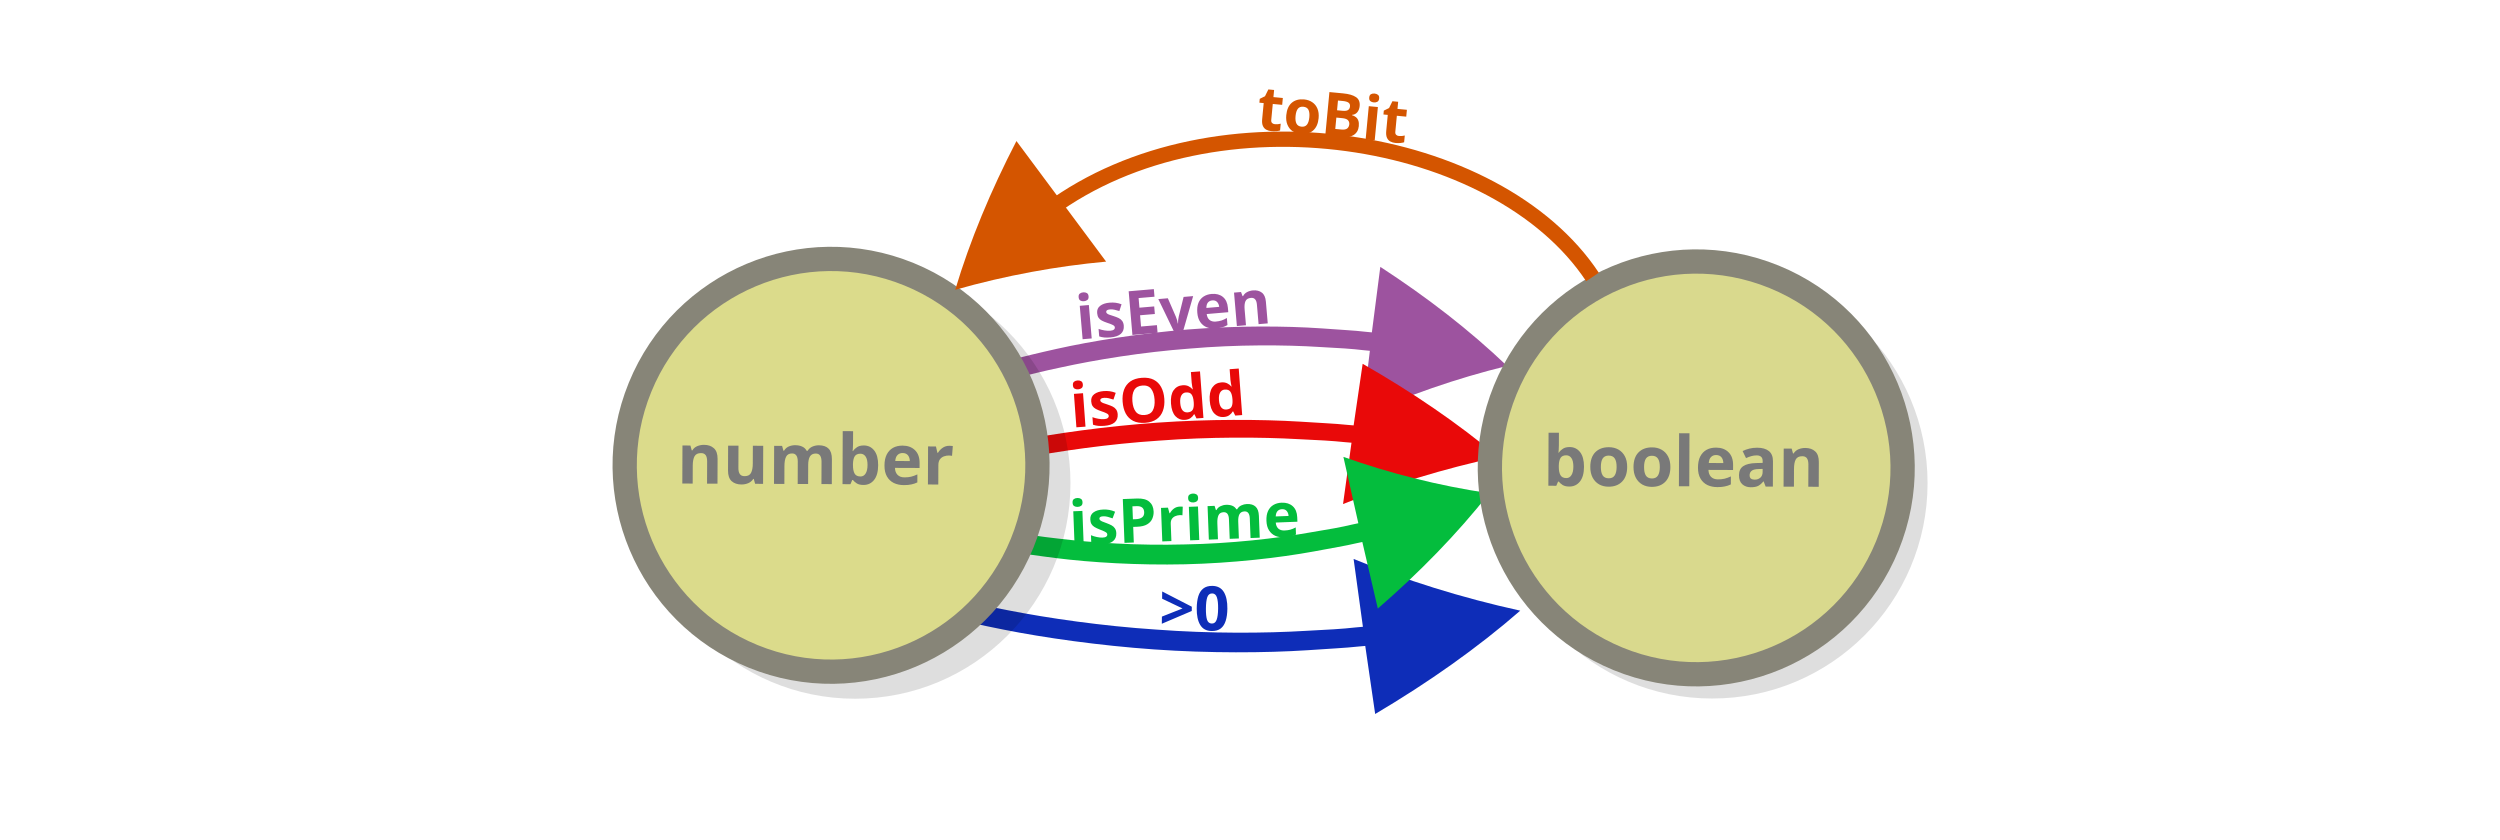
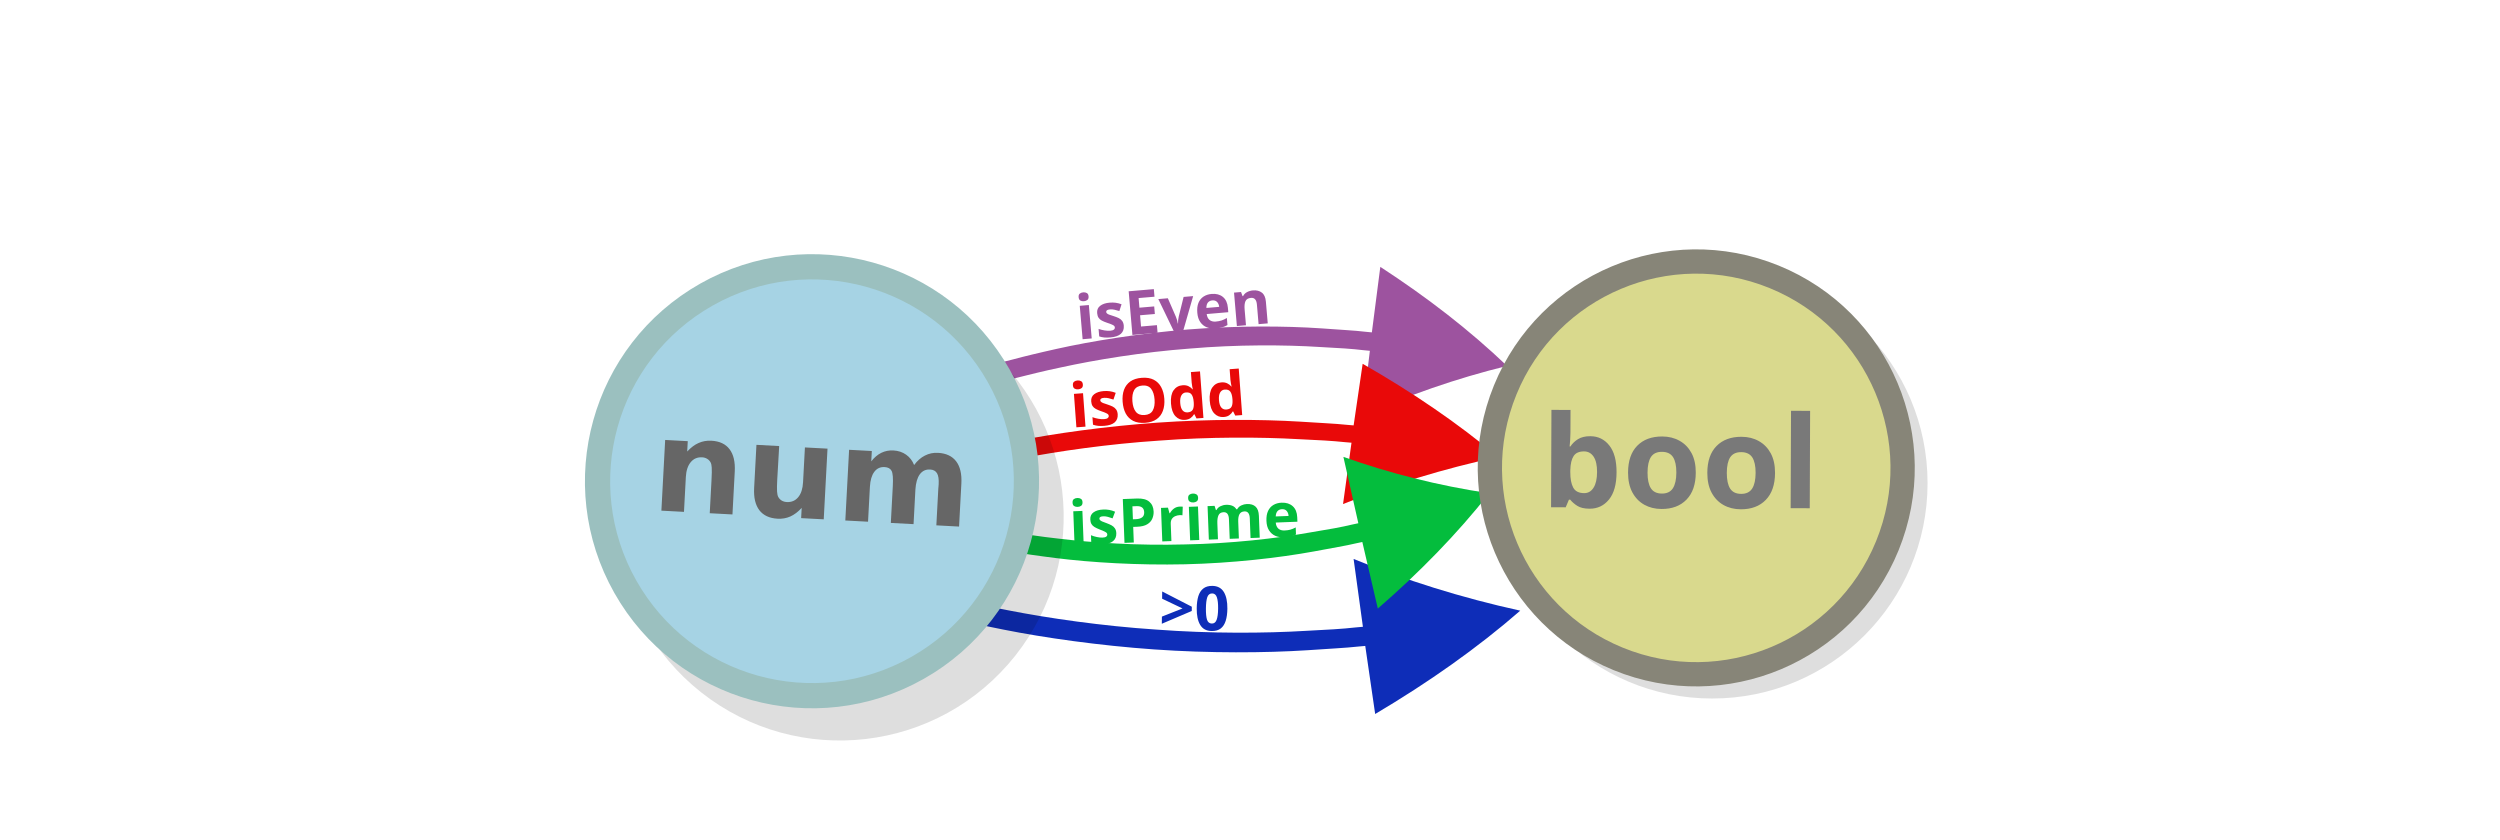
<svg xmlns="http://www.w3.org/2000/svg" xmlns:ns1="foo" width="595.3" height="200" version="1.1" id="svg2850">
  <defs id="defs2854" />
  <switch transform="translate(0 -159)" id="switch2848">
    <g ns1:extraneous="self" id="g2846" transform="translate(3.56699,3.302483)">
      <path d="m 233.905,242.245 c 0,0 1.415,-0.395 3.862,-0.995 1.287,-0.332 2.703,-0.727 4.441,-1.129 1.739,-0.402 3.605,-0.868 5.796,-1.341 8.438,-1.884 19.857,-3.711 31.298,-4.627 11.441,-0.917 23.101,-0.866 31.794,-0.264 4.283,0.332 7.978,0.495 10.447,0.806 l 1.558,0.149 2.012,-15.597 c 11.124,7.232 21.292,15.092 30.179,23.588 -12.232,2.999 -23.854,7.079 -34.551,11.928 l 1.885,-15.534 -1.558,-0.148 c -2.469,-0.311 -6.037,-0.538 -10.252,-0.75 -8.498,-0.545 -19.834,-0.603 -31.079,0.369 -11.313,0.853 -22.409,2.673 -30.719,4.494 -2.062,0.409 -3.929,0.875 -5.668,1.277 -1.738,0.402 -3.154,0.797 -4.313,1.065 -2.447,0.6 -3.733,0.932 -3.733,0.932 z" fill="#9d539f" stroke-width="0.164" id="path2810" />
      <path d="m 223.477,263.95 c 0,0 1.512,-0.372 4.125,-0.936 1.375,-0.312 2.887,-0.683 4.744,-1.061 1.858,-0.378 3.852,-0.816 6.192,-1.261 9.013,-1.771 21.211,-3.489 33.433,-4.35 12.222,-0.861 24.677,-0.814 33.963,-0.248 4.575,0.312 8.523,0.466 11.161,0.758 l 1.664,0.14 2.149,-14.664 c 11.883,6.8 22.745,14.189 32.239,22.177 -13.067,2.819 -25.482,6.655 -36.909,11.214 l 2.013,-14.604 -1.664,-0.14 c -2.637,-0.292 -6.448,-0.505 -10.951,-0.705 -9.078,-0.513 -21.187,-0.567 -33.2,0.347 -12.085,0.802 -23.937,2.513 -32.814,4.224 -2.203,0.385 -4.197,0.822 -6.055,1.201 -1.857,0.378 -3.369,0.75 -4.608,1.002 a 436.031,436.031 0 0 0 -3.988,0.875 z" fill="#e90909" stroke-width="0.164" id="path2812" />
      <circle cx="404.136" cy="270.742" r="45.713" id="circle268" style="opacity:0.13;stroke:#000000;stroke-width:11.149;stroke-miterlimit:10" />
      <path d="m 219.163,302.049 c 0,0 1.625,0.407 4.434,1.025 1.478,0.341 3.103,0.748 5.099,1.162 1.997,0.413 4.14,0.892 6.655,1.378 9.688,1.936 22.795,3.804 35.925,4.727 13.13,0.922 26.507,0.838 36.48,0.189 4.913,-0.357 9.153,-0.537 11.984,-0.866 l 1.787,-0.159 2.362,16.212 c 12.739,-7.549 24.378,-15.75 34.547,-24.607 -14.045,-3.085 -27.393,-7.295 -39.683,-12.309 l 2.215,16.146 -1.787,0.159 c -2.832,0.329 -6.925,0.575 -11.76,0.807 -9.749,0.589 -22.754,0.68 -35.66,-0.3 -12.983,-0.856 -25.72,-2.719 -35.261,-4.589 -2.368,-0.42 -4.511,-0.899 -6.507,-1.312 -1.997,-0.414 -3.622,-0.821 -4.953,-1.096 -2.809,-0.617 -4.287,-0.958 -4.287,-0.958 z" fill="#0e2db8" stroke-width="0.164" id="path2814" />
      <path d="m 233.828,286.497 c 0,0 1.412,0.259 3.842,0.619 1.281,0.207 2.692,0.465 4.417,0.697 1.725,0.232 3.581,0.515 5.75,0.773 8.363,1.054 19.599,1.738 30.755,1.48 11.156,-0.258 22.415,-1.534 30.747,-3.066 4.1,-0.792 7.653,-1.348 10.003,-1.927 l 1.489,-0.316 3.689,15.852 c 9.938,-8.615 18.881,-17.778 26.517,-27.461 -12.153,-1.805 -23.838,-4.786 -34.715,-8.658 l 3.559,15.8 -1.489,0.317 c -2.35,0.579 -5.772,1.187 -9.82,1.848 -8.149,1.453 -19.094,2.703 -30.067,2.882 -11.025,0.309 -21.949,-0.401 -30.181,-1.403 -2.038,-0.205 -3.894,-0.489 -5.619,-0.72 -1.725,-0.232 -3.136,-0.49 -4.286,-0.645 -2.431,-0.361 -3.711,-0.567 -3.711,-0.567 z" fill="#04bd3d" stroke-width="0.164" id="path2816" />
-       <circle cx="200.045" cy="270.792" r="45.713" id="circle268-6" style="opacity:0.13;stroke:#000000;stroke-width:11.149;stroke-miterlimit:10" />
-       <circle cy="173.336" cx="280.603" stroke-miterlimit="10" transform="rotate(22.196)" r="49.133" fill="#dbdb8b" stroke="#878578" stroke-width="5.78" id="circle2818" />
      <text style="line-height:1.25;-inkscape-font-specification:'sans-serif, Bold';font-variant-ligatures:normal;font-variant-caps:normal;font-variant-numeric:normal;font-feature-settings:normal;text-align:start;stroke-width:0.548" x="232.007" y="257.278" transform="rotate(-4.889)" font-weight="700" font-size="14.619px" font-family="sans-serif" letter-spacing="0" word-spacing="0" fill="#9d539f" id="text2822">
        <tspan x="232.007" y="257.278" id="tspan2820" style="stroke-width:0.548">isEven</tspan>
      </text>
      <text style="line-height:1.25;-inkscape-font-specification:'sans-serif, Bold';font-variant-ligatures:normal;font-variant-caps:normal;font-variant-numeric:normal;font-feature-settings:normal;text-align:start;stroke-width:0.548" x="231.942" y="275.377" transform="rotate(-4.227)" font-weight="700" font-size="14.619px" font-family="sans-serif" letter-spacing="0" word-spacing="0" fill="#e90909" id="text2826">
        <tspan x="231.942" y="275.377" id="tspan2824" style="stroke-width:0.548">isOdd</tspan>
      </text>
      <text style="line-height:1.25;-inkscape-font-specification:'sans-serif, Bold';font-variant-ligatures:normal;font-variant-caps:normal;font-variant-numeric:normal;font-feature-settings:normal;text-align:start;stroke-width:0.548" x="240.04" y="294.88" transform="rotate(-2.197)" font-weight="700" font-size="14.619px" font-family="sans-serif" letter-spacing="0" word-spacing="0" fill="#04bd3d" id="text2830">
        <tspan x="240.04" y="294.88" id="tspan2828" style="stroke-width:0.548">isPrime</tspan>
      </text>
      <text style="line-height:1.25;-inkscape-font-specification:'sans-serif, Bold';font-variant-ligatures:normal;font-variant-caps:normal;font-variant-numeric:normal;font-feature-settings:normal;text-align:start;stroke-width:0.548" x="275.958" y="302.502" transform="rotate(0.662)" font-weight="700" font-size="14.619px" font-family="sans-serif" letter-spacing="0" word-spacing="0" fill="#0e2db8" id="text2834">
        <tspan x="275.958" y="302.502" id="tspan2832" style="stroke-width:0.548">&gt;0</tspan>
      </text>
-       <text style="line-height:1.25;-inkscape-font-specification:'sans-serif, Bold';font-variant-ligatures:normal;font-variant-caps:normal;font-variant-numeric:normal;font-feature-settings:normal;text-align:start" x="158.653" y="270.224" transform="rotate(0.221)" font-weight="700" font-size="16.615px" font-family="sans-serif" letter-spacing="0" word-spacing="0" fill="#9d539f" stroke-width="0.623" id="text2840">
-         <tspan x="158.653" y="270.224" fill="#797979" id="tspan2838" style="stroke-width:0.414">number</tspan>
+       <circle cy="96.078" cx="471.586" stroke-miterlimit="10" transform="rotate(22.196)" r="49.133" fill="#d9d98d" stroke="#878578" stroke-width="5.78" id="circle2836" />
+       <text style="line-height:1.25;-inkscape-font-specification:'sans-serif, Bold';font-variant-ligatures:normal;font-variant-caps:normal;font-variant-numeric:normal;font-feature-settings:normal;text-align:start" x="364.46" y="275.07" transform="rotate(0.221)" font-weight="700" font-size="30.492px" font-family="sans-serif" letter-spacing="0" word-spacing="0" fill="#9d539f" stroke-width="1.144" id="text2844">
+         <tspan x="364.46" y="275.07" fill="#797979" id="tspan2842" style="stroke-width:0.759">bool</tspan>
      </text>
-       <text style="line-height:1.25;-inkscape-font-specification:'sans-serif, Bold';font-variant-ligatures:normal;font-variant-caps:normal;font-variant-numeric:normal;font-feature-settings:normal;text-align:start;fill:#d45500;stroke-width:0.548" x="311.704" y="157.618" transform="rotate(5.434719)" font-weight="700" font-size="14.619px" font-family="sans-serif" letter-spacing="0" word-spacing="0" fill="#9d539f" id="text2822-2">
-         <tspan x="311.704" y="157.618" id="tspan2820-9" style="fill:#d45500;stroke-width:0.548">toBit</tspan>
-       </text>
-       <circle cy="96.078" cx="471.586" stroke-miterlimit="10" transform="rotate(22.196)" r="49.133" fill="#d9d98d" stroke="#878578" stroke-width="5.78" id="circle2836" />
-       <text style="line-height:1.25;-inkscape-font-specification:'sans-serif, Bold';font-variant-ligatures:normal;font-variant-caps:normal;font-variant-numeric:normal;font-feature-settings:normal;text-align:start" x="364.875" y="269.952" transform="rotate(0.221)" font-weight="700" font-size="16.615px" font-family="sans-serif" letter-spacing="0" word-spacing="0" fill="#9d539f" stroke-width="0.623" id="text2844">
-         <tspan x="364.875" y="269.952" fill="#797979" id="tspan2842" style="stroke-width:0.414">boolean</tspan>
-       </text>
-       <g id="g9775" transform="matrix(0.8257298,0,0,0.8257298,58.27108,98.98354)">
-         <path d="m 218.228,109.355 c -7.383,14.272 -13.384,28.632 -17.655,42.896 14.673,-4.163 29.351,-6.825 43.515,-8.121 z" fill="#9d539f" stroke-width="0.199" id="path2810-6" style="fill:#d45500" />
-         <path style="fill:#000000;fill-opacity:0;stroke:#d45500;stroke-width:4.4;stroke-linecap:butt;stroke-linejoin:miter;stroke-miterlimit:4;stroke-dasharray:none;stroke-opacity:1" d="m 227.789,129.15 c 47.692,-35.158 129.047,-22.136 156.558,19.41" id="path9756" />
+       <g id="g12386-1" transform="matrix(2.160938,0.06756155,-0.06756155,2.160938,93.40026,-388.0821)">
+         <path id="circle268-6-9-7-2" d="m 70.348,289.131 a 21.972,21.972 0 0 1 4.57,30.736 21.972,21.972 0 0 1 -30.736,4.57 21.972,21.972 0 0 1 -4.57,-30.736 21.972,21.972 0 0 1 30.736,-4.57 z" style="opacity:0.13;stroke:#000000;stroke-width:5.359;stroke-miterlimit:10" />
+         <path id="circle2818-6-2-7" d="m 74.264,290.723 a 23.616,23.616 0 0 1 -7.932,32.443 23.616,23.616 0 0 1 -32.443,-7.932 23.616,23.616 0 0 1 7.932,-32.443 23.616,23.616 0 0 1 32.443,7.932 z" style="fill:#a6d3e4;fill-opacity:1;stroke:#9bc0bf;stroke-width:2.778;stroke-miterlimit:10;stroke-opacity:1" />
+         <g aria-label="num" transform="rotate(1.270067)" id="text11431-9-8-0" style="font-weight:bold;font-size:14.258px;line-height:1.25;-inkscape-font-specification:'sans-serif, Bold';letter-spacing:0px;word-spacing:0px;fill:#666666;stroke-width:0.356">
+           <path d="m 52.226,301.078 v 4.748 h -2.506 v -0.773 -2.861 q 0,-1.01 -0.049,-1.392 -0.042,-0.383 -0.153,-0.564 -0.146,-0.244 -0.397,-0.376 -0.251,-0.139 -0.571,-0.139 -0.78,0 -1.225,0.606 -0.446,0.599 -0.446,1.664 v 3.836 H 44.387 v -7.798 h 2.492 v 1.142 q 0.564,-0.682 1.197,-1.003 0.634,-0.327 1.399,-0.327 1.351,0 2.047,0.828 0.703,0.828 0.703,2.409 z" id="path4939" />
+           <path d="m 54.454,302.791 v -4.762 h 2.506 v 0.78 q 0,0.634 -0.007,1.594 -0.007,0.954 -0.007,1.274 0,0.94 0.049,1.358 0.049,0.411 0.167,0.599 0.153,0.244 0.397,0.376 0.251,0.132 0.571,0.132 0.78,0 1.225,-0.599 0.446,-0.599 0.446,-1.664 v -3.85 h 2.492 v 7.798 h -2.492 v -1.128 q -0.564,0.682 -1.197,1.01 -0.627,0.32 -1.385,0.32 -1.351,0 -2.061,-0.828 -0.703,-0.828 -0.703,-2.409 z" id="path4941" />
+           <path d="m 71.915,299.324 q 0.473,-0.724 1.121,-1.1 0.654,-0.383 1.434,-0.383 1.344,0 2.047,0.828 0.703,0.828 0.703,2.409 v 4.748 h -2.506 v -4.066 q 0.007,-0.09 0.007,-0.188 0.007,-0.098 0.007,-0.278 0,-0.828 -0.244,-1.197 -0.244,-0.376 -0.787,-0.376 -0.71,0 -1.1,0.585 -0.383,0.585 -0.397,1.692 v 3.829 h -2.506 v -4.066 q 0,-1.295 -0.223,-1.664 -0.223,-0.376 -0.794,-0.376 -0.717,0 -1.107,0.592 -0.39,0.585 -0.39,1.678 v 3.836 h -2.506 v -7.798 h 2.506 v 1.142 q 0.459,-0.661 1.051,-0.996 0.599,-0.334 1.316,-0.334 0.808,0 1.427,0.39 0.62,0.39 0.94,1.093 z" id="path4943" />
+         </g>
      </g>
    </g>
  </switch>
</svg>
